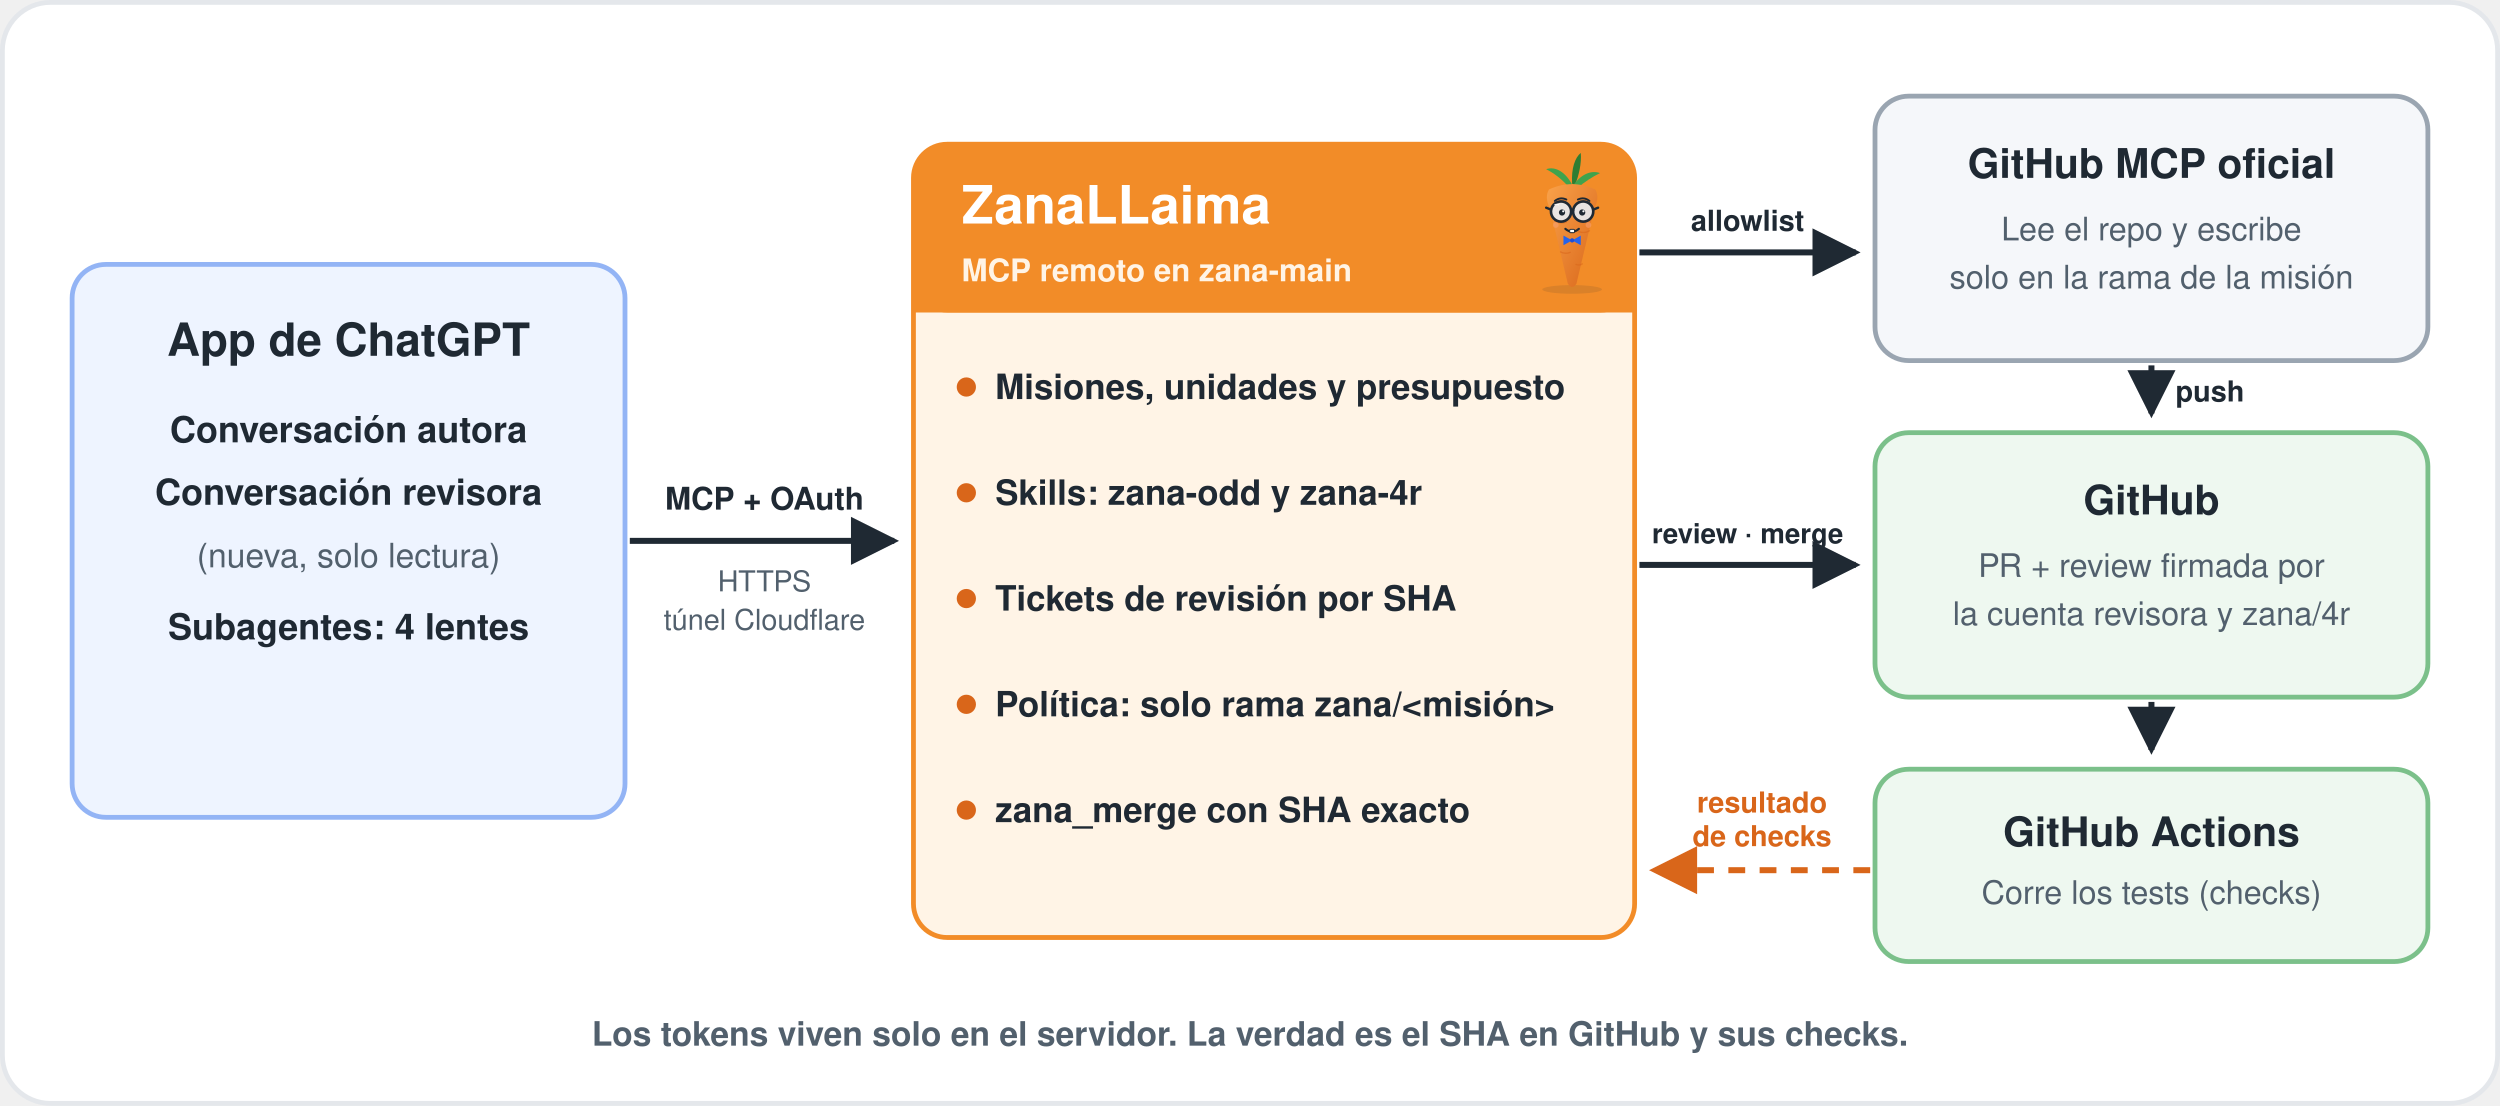
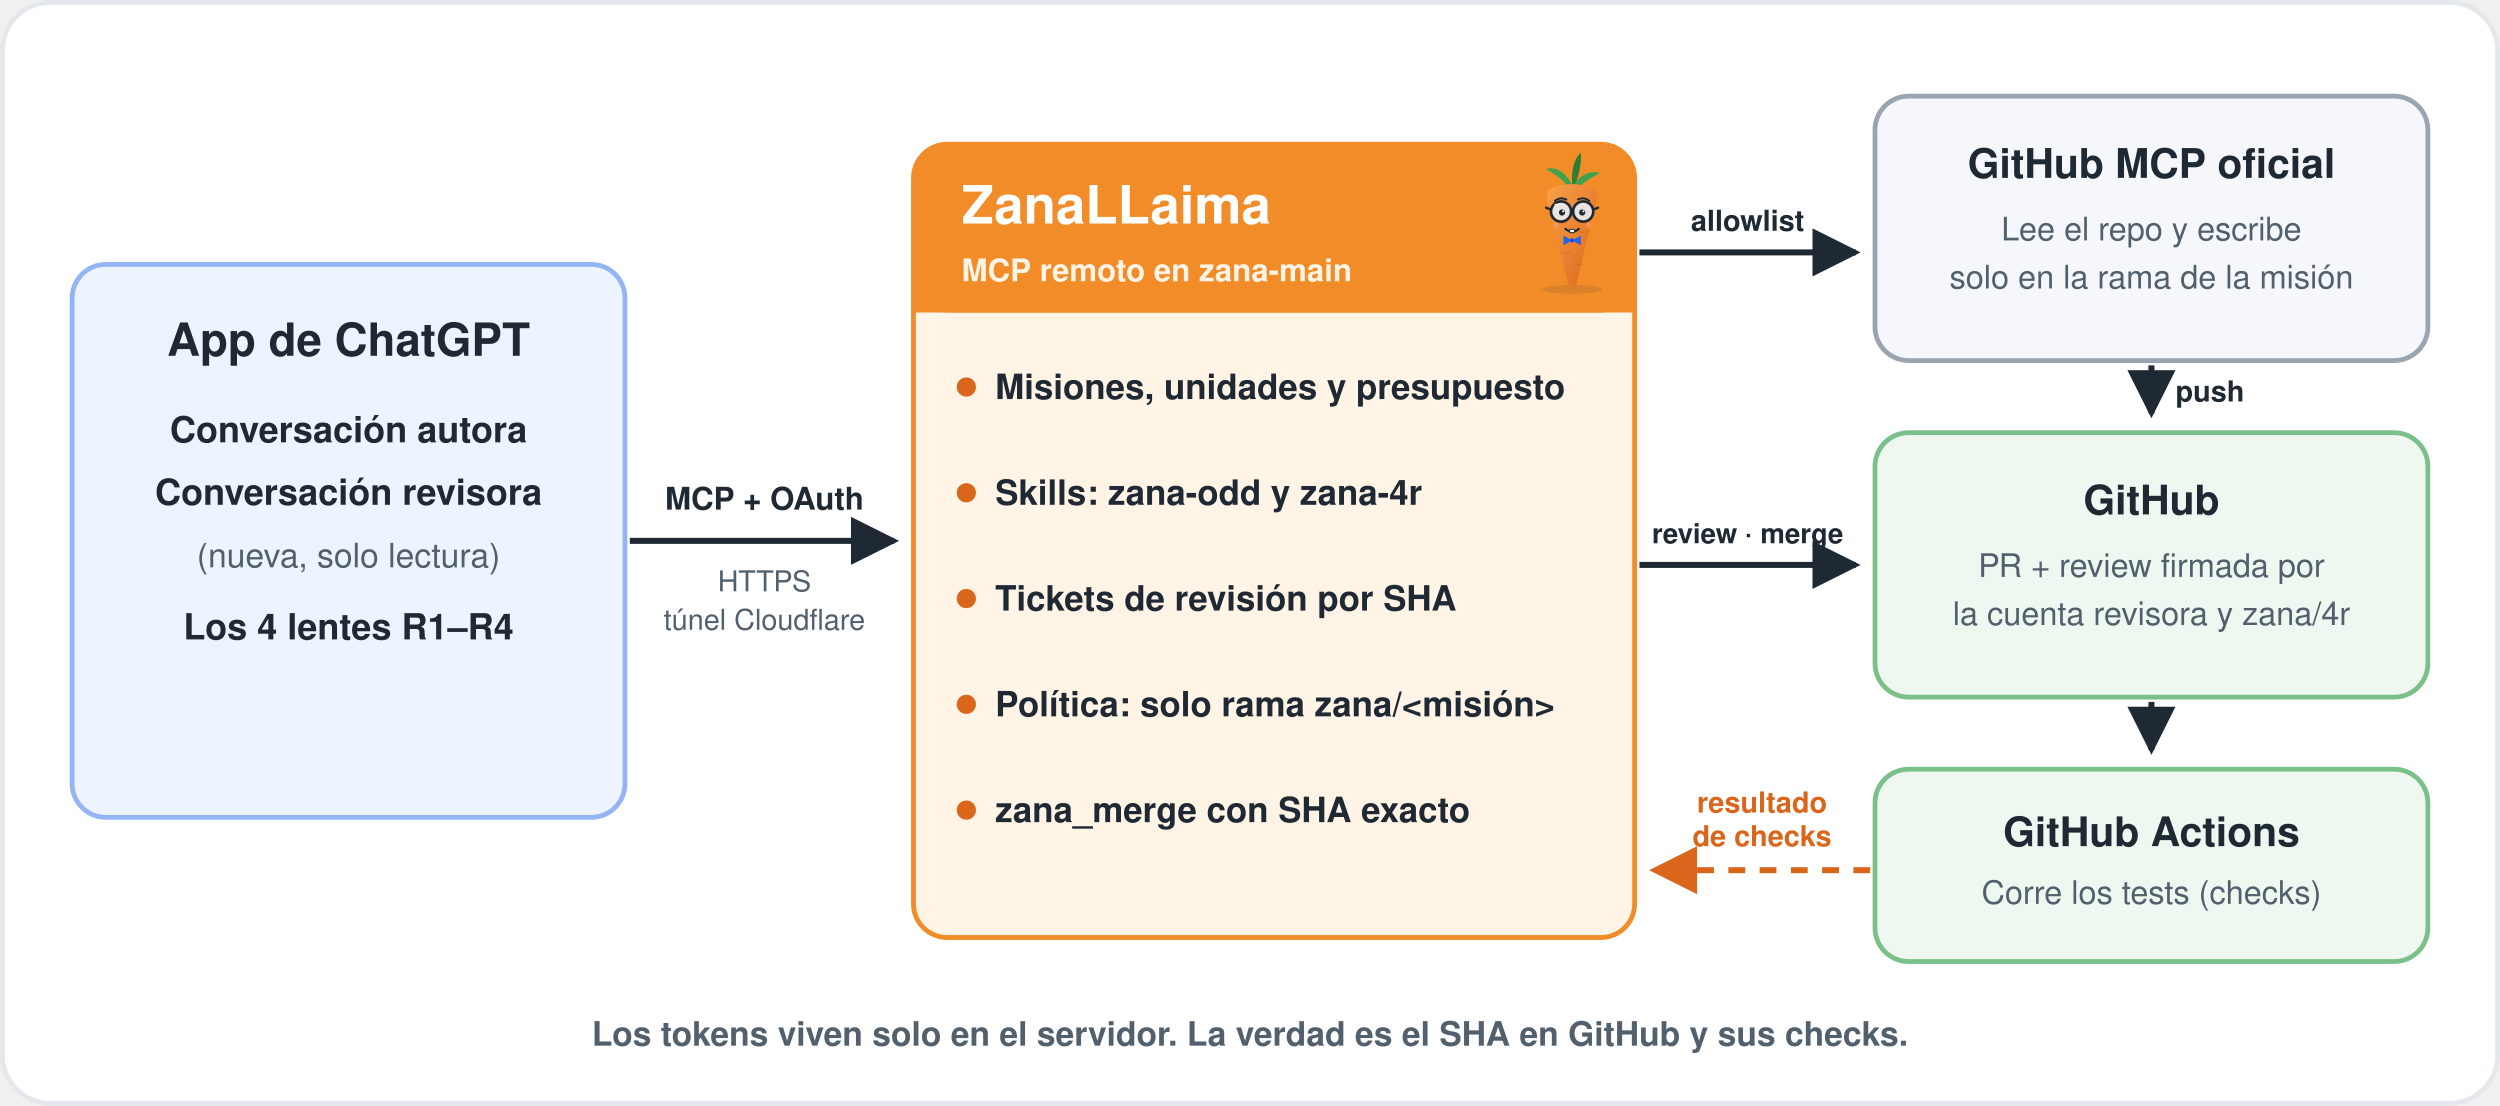
<svg xmlns="http://www.w3.org/2000/svg" viewBox="0 0 1040 460" role="img" aria-labelledby="zlaes-t zlaes-d">
  <defs>
    <marker id="zlaes-a" viewBox="0 0 10 10" refX="9" refY="5" markerWidth="8" markerHeight="8" orient="auto-start-reverse">
      <path d="M0 0 L10 5 L0 10 Z" fill="#1F2933" />
    </marker>
    <marker id="zlaes-o" viewBox="0 0 10 10" refX="9" refY="5" markerWidth="8" markerHeight="8" orient="auto-start-reverse">
      <path d="M0 0 L10 5 L0 10 Z" fill="#D9661A" />
    </marker>
    <linearGradient id="zlaes-body" x1="0" y1="0" x2="1" y2="1">
      <stop offset="0" stop-color="#F9A24A" />
      <stop offset="1" stop-color="#D9661A" />
    </linearGradient>
  </defs>
  <rect x="1" y="1" width="1038" height="458" rx="20" fill="#FFFFFF" stroke="#E4E7EB" stroke-width="2" />
  <rect x="30" y="110" width="230" height="230" rx="14" fill="#EEF4FF" stroke="#93B4F5" stroke-width="2" />
  <text x="145" y="148" font-family="system-ui,-apple-system,'Segoe UI',Helvetica,Arial,sans-serif" font-size="19" font-weight="800" fill="#1F2933" text-anchor="middle">App de ChatGPT</text>
  <text x="145" y="184" font-family="system-ui,-apple-system,'Segoe UI',Helvetica,Arial,sans-serif" font-size="15" font-weight="600" fill="#1F2933" text-anchor="middle">Conversación autora</text>
  <text x="145" y="210" font-family="system-ui,-apple-system,'Segoe UI',Helvetica,Arial,sans-serif" font-size="15" font-weight="600" fill="#1F2933" text-anchor="middle">Conversación revisora</text>
  <text x="145" y="236" font-family="system-ui,-apple-system,'Segoe UI',Helvetica,Arial,sans-serif" font-size="14" font-weight="400" fill="#52606D" text-anchor="middle">(nueva, solo lectura)</text>
-   <text x="145" y="266" font-family="system-ui,-apple-system,'Segoe UI',Helvetica,Arial,sans-serif" font-size="15" font-weight="600" fill="#1F2933" text-anchor="middle">Subagentes: 4 lentes</text>
+   <text x="145" y="266" font-family="system-ui,-apple-system,'Segoe UI',Helvetica,Arial,sans-serif" font-size="15" font-weight="600" fill="#1F2933" text-anchor="middle">Los 4 lentes R1–R4</text>
  <path d="M262 225 H372" fill="none" stroke="#1F2933" stroke-width="2.5" marker-end="url(#zlaes-a)" />
  <text x="318" y="212" font-family="system-ui,-apple-system,'Segoe UI',Helvetica,Arial,sans-serif" font-size="13" font-weight="700" fill="#1F2933" text-anchor="middle">MCP + OAuth</text>
  <text x="318" y="246" font-family="system-ui,-apple-system,'Segoe UI',Helvetica,Arial,sans-serif" font-size="12" font-weight="400" fill="#52606D" text-anchor="middle">HTTPS</text>
  <text x="318" y="262" font-family="system-ui,-apple-system,'Segoe UI',Helvetica,Arial,sans-serif" font-size="12" font-weight="400" fill="#52606D" text-anchor="middle">túnel Cloudflare</text>
  <rect x="380" y="60" width="300" height="330" rx="14" fill="#FFF4E6" stroke="#F28C28" stroke-width="2" />
  <rect x="380" y="60" width="300" height="70" rx="14" fill="#F28C28" />
  <rect x="380" y="110" width="300" height="20" fill="#F28C28" />
  <text x="400" y="93" font-family="system-ui,-apple-system,'Segoe UI',Helvetica,Arial,sans-serif" font-size="22" font-weight="800" fill="#FFFFFF" text-anchor="start">ZanaLLaima</text>
  <text x="400" y="117" font-family="system-ui,-apple-system,'Segoe UI',Helvetica,Arial,sans-serif" font-size="13" font-weight="600" fill="#FFF4E6" text-anchor="start">MCP remoto en zana-main</text>
  <g transform="translate(630 62) scale(0.2)">
    <ellipse cx="120" cy="292" rx="62" ry="9" fill="#1F2933" opacity=".12" />
    <path d="M120 74 C104 44 82 36 66 42 C82 50 98 62 112 78 Z" fill="#3FA34D" />
    <path d="M120 72 C118 40 126 18 138 8 C140 30 134 54 126 76 Z" fill="#2E7D32" />
    <path d="M122 76 C140 50 162 44 178 50 C162 58 146 68 130 82 Z" fill="#3FA34D" />
    <path d="M72 84 Q120 62 168 84 Q178 100 166 124 L129 280 Q120 294 111 280 L74 124 Q62 100 72 84 Z" fill="url(#zlaes-body)" />
    <path d="M84 150 q12 6 24 2 M134 172 q12 4 22 -2 M96 214 q10 5 20 1 M128 240 q7 3 13 -1 M90 104 q8 4 16 2" fill="none" stroke="#D9661A" stroke-width="3" stroke-linecap="round" opacity=".55" />
    <path d="M84 108 q11 -9 24 -3" fill="none" stroke="#1F2933" stroke-width="4" stroke-linecap="round" />
    <path d="M132 105 q13 -6 24 3" fill="none" stroke="#1F2933" stroke-width="4" stroke-linecap="round" />
    <circle cx="97" cy="130" r="21" fill="#E8F3FF" opacity=".85" />
    <circle cx="143" cy="130" r="21" fill="#E8F3FF" opacity=".85" />
    <circle cx="99" cy="132" r="6.5" fill="#1F2933" />
    <circle cx="141" cy="132" r="6.5" fill="#1F2933" />
    <circle cx="101.5" cy="129.5" r="2.2" fill="#fff" />
    <circle cx="143.5" cy="129.5" r="2.2" fill="#fff" />
    <circle cx="97" cy="130" r="21" fill="none" stroke="#1F2933" stroke-width="5.5" />
    <circle cx="143" cy="130" r="21" fill="none" stroke="#1F2933" stroke-width="5.5" />
    <path d="M118 128 q2 -4 4 0" fill="none" stroke="#1F2933" stroke-width="5" stroke-linecap="round" />
    <path d="M76 126 L66 122 M164 126 L174 122" stroke="#1F2933" stroke-width="5" stroke-linecap="round" />
    <path d="M84 116 q4 -2 8 0" stroke="#fff" stroke-width="2.5" stroke-linecap="round" opacity=".9" fill="none" />
    <path d="M106 166 q14 12 28 0" fill="none" stroke="#1F2933" stroke-width="4.5" stroke-linecap="round" />
    <rect x="115" y="167" width="10" height="7" rx="1.5" fill="#fff" stroke="#1F2933" stroke-width="2" />
    <circle cx="86" cy="158" r="6" fill="#F7A072" opacity=".55" />
    <circle cx="154" cy="158" r="6" fill="#F7A072" opacity=".55" />
    <path d="M120 190 L102 180 L102 200 Z M120 190 L138 180 L138 200 Z" fill="#2563EB" />
    <circle cx="120" cy="190" r="4.5" fill="#1D4ED8" />
  </g>
  <circle cx="402" cy="161" r="4" fill="#D9661A" />
  <text x="414" y="166" font-family="system-ui,-apple-system,'Segoe UI',Helvetica,Arial,sans-serif" font-size="14.5" font-weight="600" fill="#1F2933" text-anchor="start">Misiones, unidades y presupuesto</text>
  <circle cx="402" cy="205" r="4" fill="#D9661A" />
  <text x="414" y="210" font-family="system-ui,-apple-system,'Segoe UI',Helvetica,Arial,sans-serif" font-size="14.5" font-weight="600" fill="#1F2933" text-anchor="start">Skills: zana-odd y zana-4r</text>
  <circle cx="402" cy="249" r="4" fill="#D9661A" />
  <text x="414" y="254" font-family="system-ui,-apple-system,'Segoe UI',Helvetica,Arial,sans-serif" font-size="14.5" font-weight="600" fill="#1F2933" text-anchor="start">Tickets de revisión por SHA</text>
  <circle cx="402" cy="293" r="4" fill="#D9661A" />
  <text x="414" y="298" font-family="system-ui,-apple-system,'Segoe UI',Helvetica,Arial,sans-serif" font-size="14.5" font-weight="600" fill="#1F2933" text-anchor="start">Política: solo rama zana/&lt;misión&gt;</text>
  <circle cx="402" cy="337" r="4" fill="#D9661A" />
  <text x="414" y="342" font-family="system-ui,-apple-system,'Segoe UI',Helvetica,Arial,sans-serif" font-size="14.5" font-weight="600" fill="#1F2933" text-anchor="start">zana_merge con SHA exacto</text>
  <rect x="780" y="40" width="230" height="110" rx="14" fill="#F5F7FA" stroke="#9AA5B1" stroke-width="2" />
  <text x="895" y="74" font-family="system-ui,-apple-system,'Segoe UI',Helvetica,Arial,sans-serif" font-size="17" font-weight="800" fill="#1F2933" text-anchor="middle">GitHub MCP oficial</text>
  <text x="895" y="100" font-family="system-ui,-apple-system,'Segoe UI',Helvetica,Arial,sans-serif" font-size="13.5" font-weight="400" fill="#52606D" text-anchor="middle">Lee el repo y escribe</text>
  <text x="895" y="120" font-family="system-ui,-apple-system,'Segoe UI',Helvetica,Arial,sans-serif" font-size="13.5" font-weight="400" fill="#52606D" text-anchor="middle">solo en la rama de la misión</text>
  <rect x="780" y="180" width="230" height="110" rx="14" fill="#EEF8F0" stroke="#7BC08A" stroke-width="2" />
  <text x="895" y="214" font-family="system-ui,-apple-system,'Segoe UI',Helvetica,Arial,sans-serif" font-size="17" font-weight="800" fill="#1F2933" text-anchor="middle">GitHub</text>
  <text x="895" y="240" font-family="system-ui,-apple-system,'Segoe UI',Helvetica,Arial,sans-serif" font-size="13.5" font-weight="400" fill="#52606D" text-anchor="middle">PR + review firmada por</text>
  <text x="895" y="260" font-family="system-ui,-apple-system,'Segoe UI',Helvetica,Arial,sans-serif" font-size="13.5" font-weight="400" fill="#52606D" text-anchor="middle">la cuenta revisora y zana/4r</text>
  <rect x="780" y="320" width="230" height="80" rx="14" fill="#EEF8F0" stroke="#7BC08A" stroke-width="2" />
  <text x="895" y="352" font-family="system-ui,-apple-system,'Segoe UI',Helvetica,Arial,sans-serif" font-size="17" font-weight="800" fill="#1F2933" text-anchor="middle">GitHub Actions</text>
  <text x="895" y="376" font-family="system-ui,-apple-system,'Segoe UI',Helvetica,Arial,sans-serif" font-size="13.5" font-weight="400" fill="#52606D" text-anchor="middle">Corre los tests (checks)</text>
  <path d="M682 105 H772" fill="none" stroke="#1F2933" stroke-width="2.5" marker-end="url(#zlaes-a)" />
  <text x="727" y="96" font-family="system-ui,-apple-system,'Segoe UI',Helvetica,Arial,sans-serif" font-size="12" font-weight="700" fill="#1F2933" text-anchor="middle">allowlist</text>
  <path d="M682 235 H772" fill="none" stroke="#1F2933" stroke-width="2.5" marker-end="url(#zlaes-a)" />
  <text x="727" y="226" font-family="system-ui,-apple-system,'Segoe UI',Helvetica,Arial,sans-serif" font-size="11.5" font-weight="700" fill="#1F2933" text-anchor="middle">review · merge</text>
  <path d="M895 152 V172" fill="none" stroke="#1F2933" stroke-width="2.5" marker-end="url(#zlaes-a)" />
  <text x="905" y="167" font-family="system-ui,-apple-system,'Segoe UI',Helvetica,Arial,sans-serif" font-size="12" font-weight="700" fill="#1F2933" text-anchor="start">push</text>
  <path d="M895 292 V312" fill="none" stroke="#1F2933" stroke-width="2.5" marker-end="url(#zlaes-a)" />
  <path d="M778 362 H688" fill="none" stroke="#D9661A" stroke-width="2.5" stroke-dasharray="7 6" marker-end="url(#zlaes-o)" />
  <text x="733" y="338" font-family="system-ui,-apple-system,'Segoe UI',Helvetica,Arial,sans-serif" font-size="12" font-weight="700" fill="#D9661A" text-anchor="middle">resultado</text>
  <text x="733" y="352" font-family="system-ui,-apple-system,'Segoe UI',Helvetica,Arial,sans-serif" font-size="12" font-weight="700" fill="#D9661A" text-anchor="middle">de checks</text>
  <text x="520" y="435" font-family="system-ui,-apple-system,'Segoe UI',Helvetica,Arial,sans-serif" font-size="14" font-weight="600" fill="#52606D" text-anchor="middle">Los tokens viven solo en el servidor. La verdad es el SHA en GitHub y sus checks.</text>
</svg>
